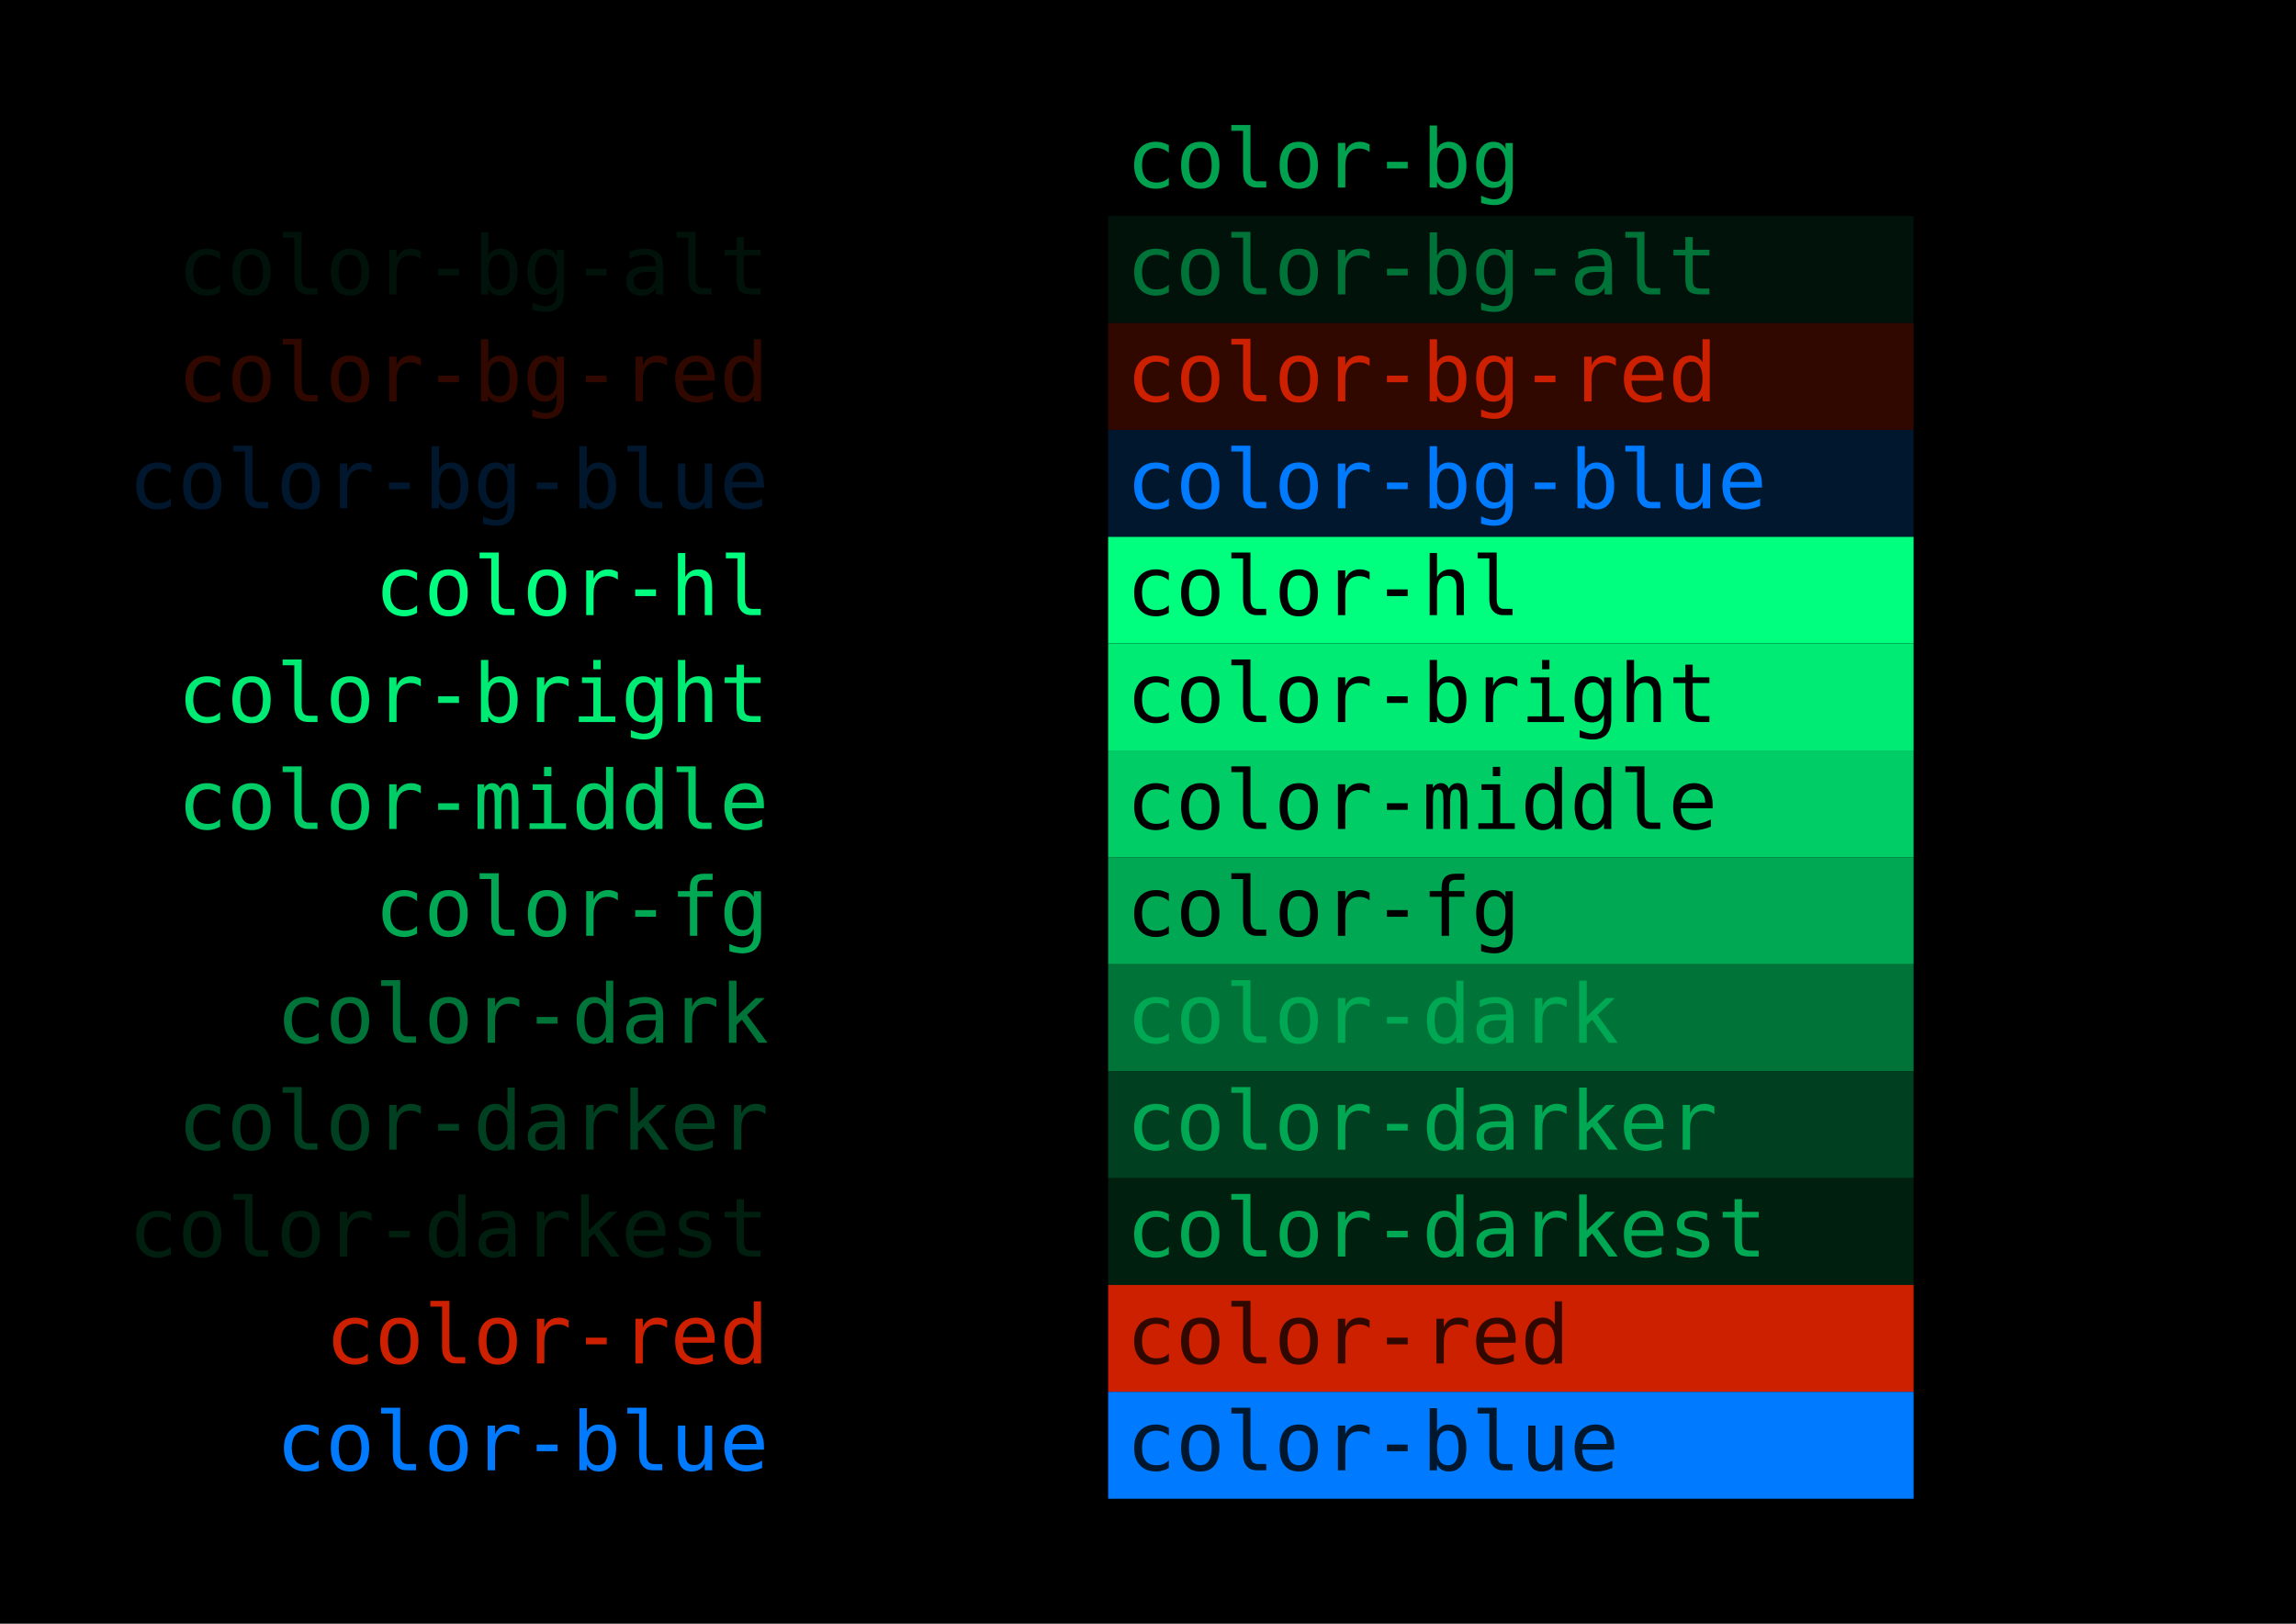
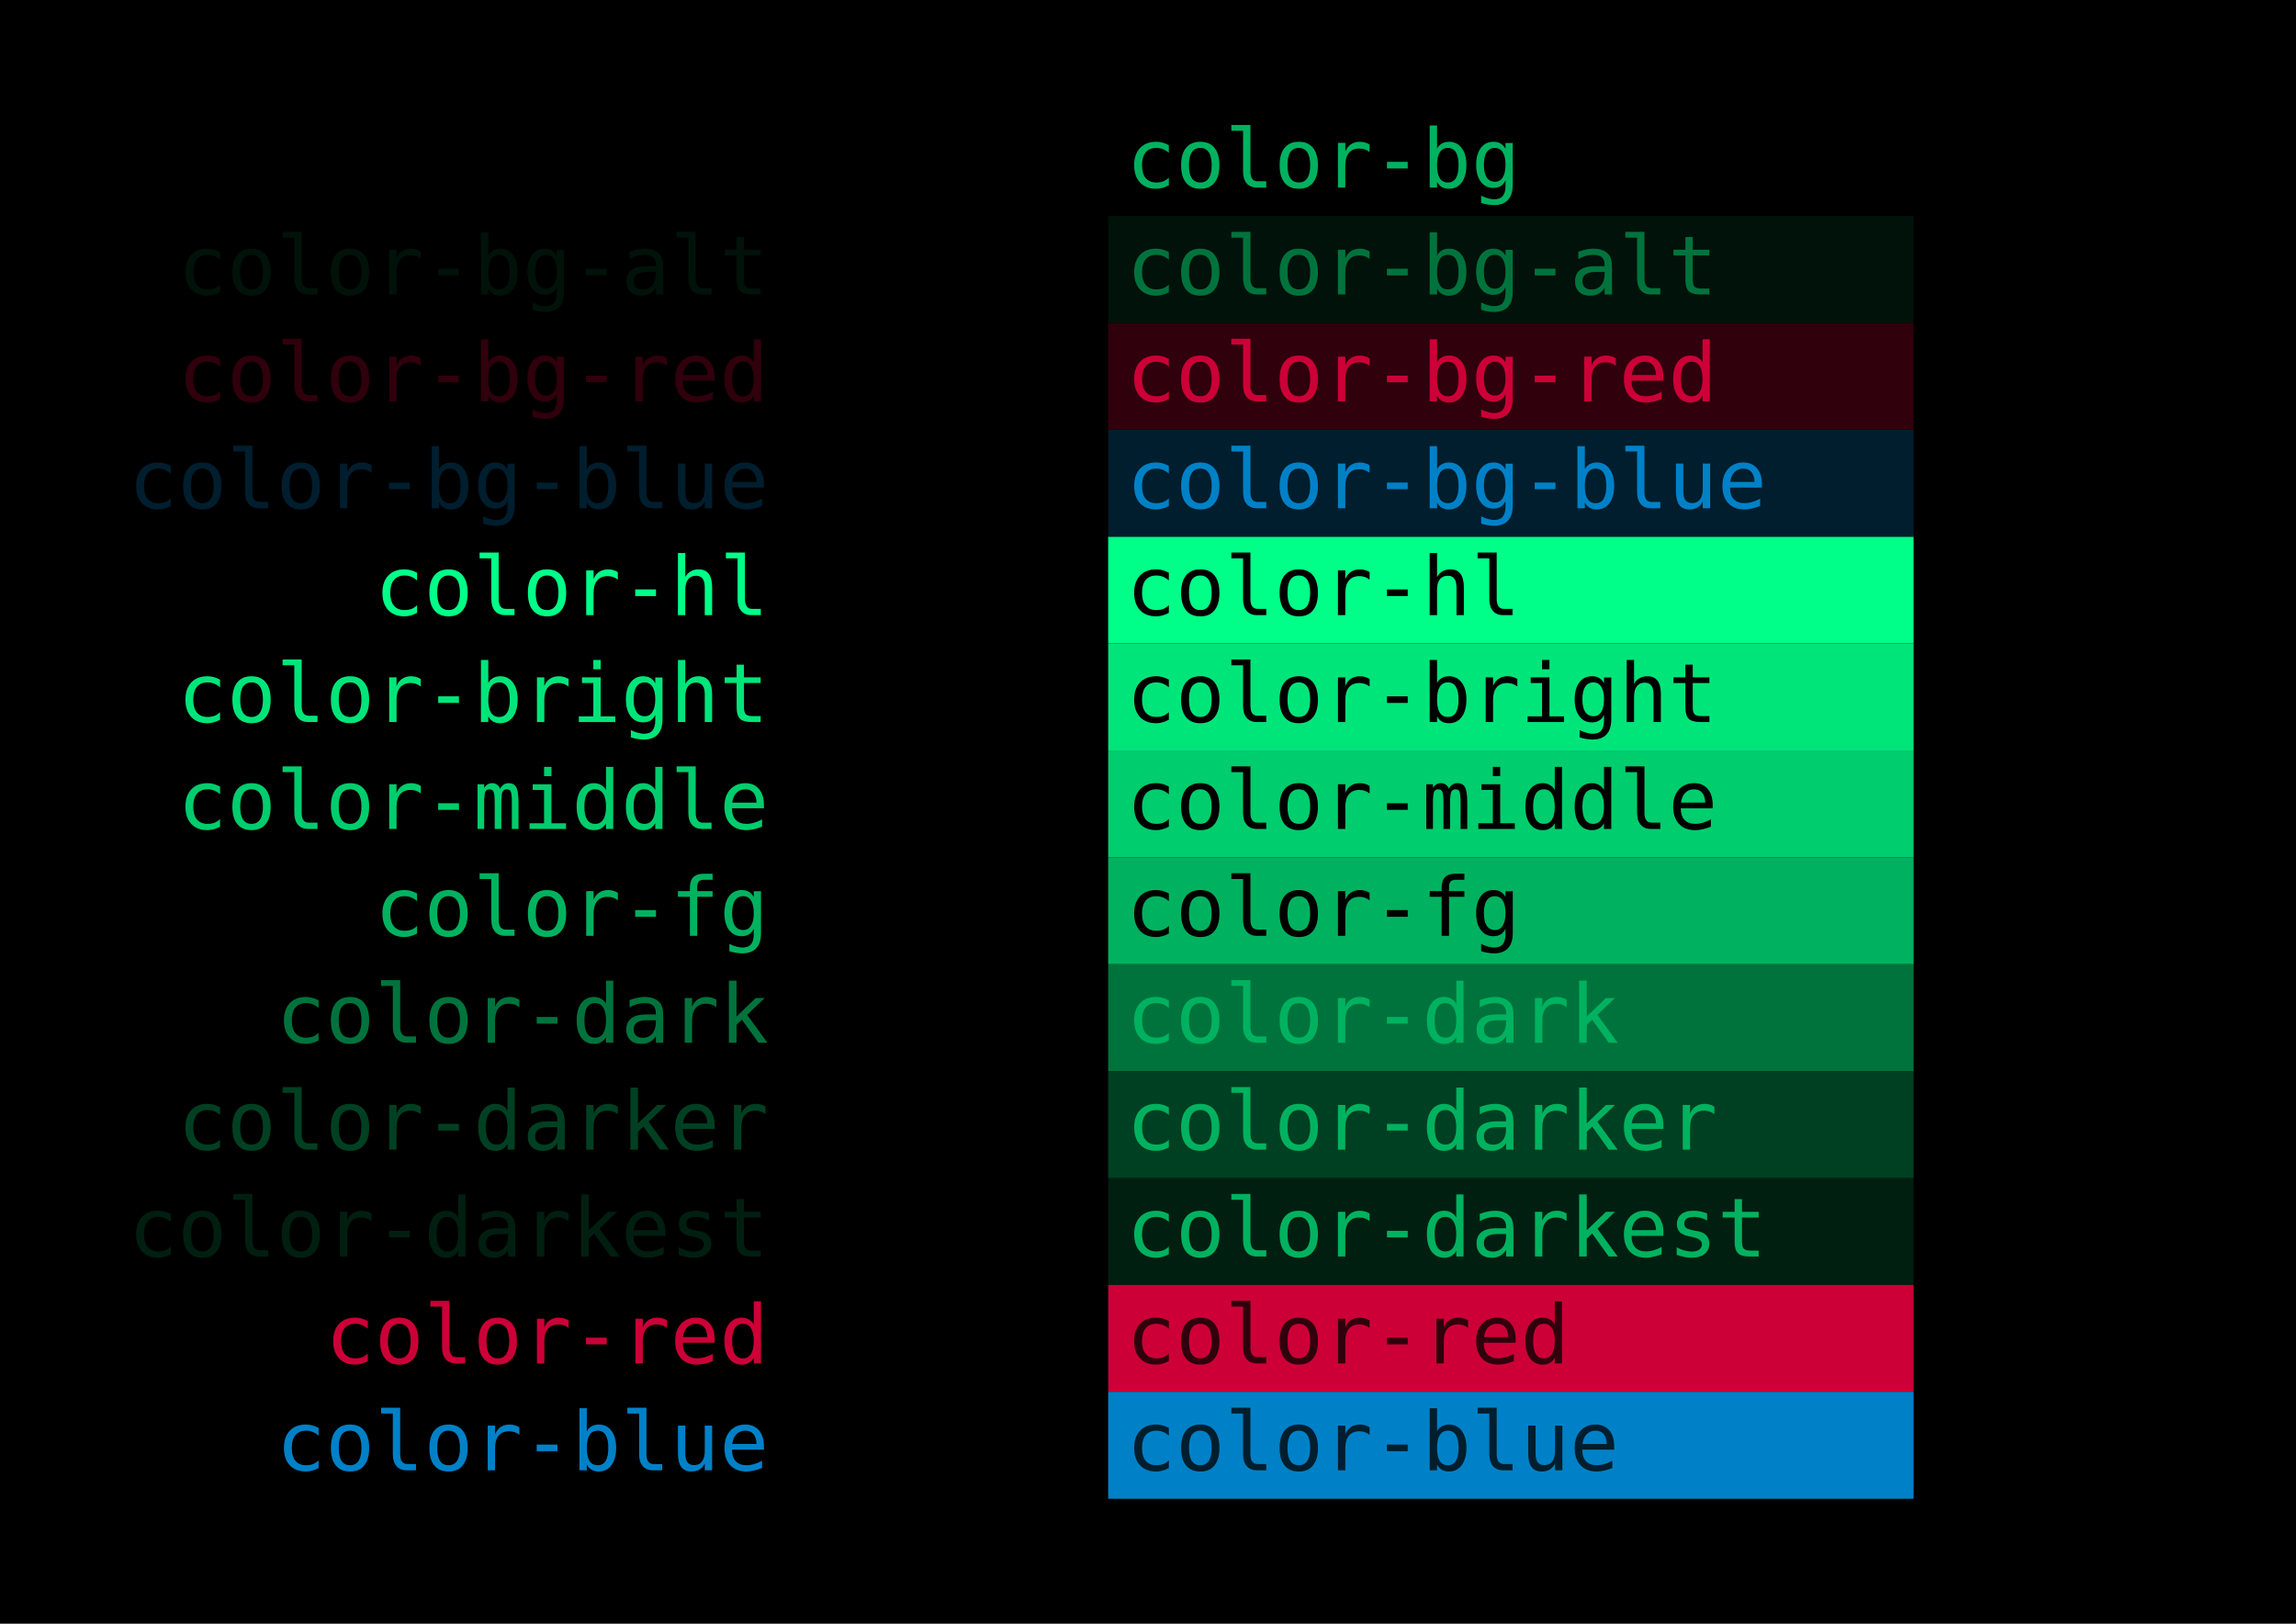
<svg xmlns="http://www.w3.org/2000/svg" width="297mm" height="210mm" viewBox="0 0 297 210" version="1.1" id="svg8">
  <defs id="defs2">
    <rect x="1209.902" y="54.528" width="213.457" height="316.069" id="rect1932" />
  </defs>
  <g id="layer3" style="display:inline">
    <rect style="fill:#000000;fill-opacity:1;stroke:none;stroke-width:3;stroke-linecap:butt;stroke-miterlimit:4;stroke-dasharray:none;stroke-dashoffset:0;stroke-opacity:0.949;paint-order:normal" id="rect815" width="297" height="210" x="0" y="0" />
  </g>
  <g id="layer1" transform="translate(0,-87)">
-     <rect style="fill:#00a853;fill-opacity:1;stroke:none;stroke-width:3;stroke-linecap:butt;stroke-miterlimit:4;stroke-dasharray:none;stroke-dashoffset:0;stroke-opacity:0.949;paint-order:normal" id="rect892-6-7" width="104.185" height="13.825" x="143.348" y="197.889" />
+     <rect style="fill:#00b25f;fill-opacity:1;stroke:none;stroke-width:3;stroke-linecap:butt;stroke-miterlimit:4;stroke-dasharray:none;stroke-dashoffset:0;stroke-opacity:0.949;paint-order:normal" id="rect892-6-7" width="104.185" height="13.825" x="143.348" y="197.889" />
    <text xml:space="preserve" style="font-style:normal;font-variant:normal;font-weight:normal;font-stretch:normal;font-size:10.583px;line-height:1.25;font-family:monospace;-inkscape-font-specification:monospace;letter-spacing:0px;word-spacing:0px;fill:#000000;fill-opacity:1;stroke:none;stroke-width:0.265" x="145.712" y="208.034" id="text838-7-1-9">
      <tspan x="145.712" y="208.034" style="font-style:normal;font-variant:normal;font-weight:normal;font-stretch:normal;font-family:monospace;-inkscape-font-specification:monospace;fill:#000000;fill-opacity:1;stroke-width:0.265" id="tspan1024">color-fg</tspan>
    </text>
-     <text xml:space="preserve" style="font-style:normal;font-variant:normal;font-weight:normal;font-stretch:normal;font-size:10.583px;line-height:1.25;font-family:monospace;-inkscape-font-specification:monospace;text-align:end;letter-spacing:0px;word-spacing:0px;text-anchor:end;fill:#00a853;fill-opacity:1;stroke:none;stroke-width:0.265" x="131.292" y="208.034" id="text838">
-       <tspan id="tspan836" x="131.292" y="208.034" style="font-style:normal;font-variant:normal;font-weight:normal;font-stretch:normal;font-family:monospace;-inkscape-font-specification:monospace;text-align:end;text-anchor:end;fill:#00a853;fill-opacity:1;stroke-width:0.265">color-fg</tspan>
+     <text xml:space="preserve" style="font-style:normal;font-variant:normal;font-weight:normal;font-stretch:normal;font-size:10.583px;line-height:1.25;font-family:monospace;-inkscape-font-specification:monospace;text-align:end;letter-spacing:0px;word-spacing:0px;text-anchor:end;fill:#00b25f;fill-opacity:1;stroke:none;stroke-width:0.265" x="131.292" y="208.034" id="text838">
+       <tspan id="tspan836" x="131.292" y="208.034" style="font-style:normal;font-variant:normal;font-weight:normal;font-stretch:normal;font-family:monospace;-inkscape-font-specification:monospace;text-align:end;text-anchor:end;fill:#00b25f;fill-opacity:1;stroke-width:0.265">color-fg</tspan>
    </text>
-     <rect style="fill:#00eb74;fill-opacity:1;stroke:none;stroke-width:3;stroke-linecap:butt;stroke-miterlimit:4;stroke-dasharray:none;stroke-dashoffset:0;stroke-opacity:0.949;paint-order:normal" id="rect892-9-0" width="104.185" height="13.825" x="143.348" y="170.239" />
+     <rect style="fill:#00e57a;fill-opacity:1;stroke:none;stroke-width:3;stroke-linecap:butt;stroke-miterlimit:4;stroke-dasharray:none;stroke-dashoffset:0;stroke-opacity:0.949;paint-order:normal" id="rect892-9-0" width="104.185" height="13.825" x="143.348" y="170.239" />
    <text xml:space="preserve" style="font-style:normal;font-variant:normal;font-weight:normal;font-stretch:normal;font-size:10.583px;line-height:1.25;font-family:monospace;-inkscape-font-specification:monospace;letter-spacing:0px;word-spacing:0px;fill:#000000;fill-opacity:1;stroke:none;stroke-width:0.265" x="145.712" y="180.383" id="text838-7-3-6">
      <tspan id="tspan836-0-6-2" x="145.712" y="180.383" style="font-style:normal;font-variant:normal;font-weight:normal;font-stretch:normal;font-family:monospace;-inkscape-font-specification:monospace;fill:#000000;fill-opacity:1;stroke-width:0.265">color-bright</tspan>
    </text>
-     <text xml:space="preserve" style="font-style:normal;font-variant:normal;font-weight:normal;font-stretch:normal;font-size:10.583px;line-height:1.25;font-family:monospace;-inkscape-font-specification:monospace;text-align:end;letter-spacing:0px;word-spacing:0px;text-anchor:end;fill:#00eb74;fill-opacity:1;stroke:none;stroke-width:0.265" x="131.292" y="180.383" id="text838-3-7">
-       <tspan id="tspan836-6-5" x="131.292" y="180.383" style="font-style:normal;font-variant:normal;font-weight:normal;font-stretch:normal;font-family:monospace;-inkscape-font-specification:monospace;text-align:end;text-anchor:end;fill:#00eb74;fill-opacity:1;stroke-width:0.265">color-bright</tspan>
+     <text xml:space="preserve" style="font-style:normal;font-variant:normal;font-weight:normal;font-stretch:normal;font-size:10.583px;line-height:1.25;font-family:monospace;-inkscape-font-specification:monospace;text-align:end;letter-spacing:0px;word-spacing:0px;text-anchor:end;fill:#00e57a;fill-opacity:1;stroke:none;stroke-width:0.265" x="131.292" y="180.383" id="text838-3-7">
+       <tspan id="tspan836-6-5" x="131.292" y="180.383" style="font-style:normal;font-variant:normal;font-weight:normal;font-stretch:normal;font-family:monospace;-inkscape-font-specification:monospace;text-align:end;text-anchor:end;fill:#00e57a;fill-opacity:1;stroke-width:0.265">color-bright</tspan>
    </text>
-     <text xml:space="preserve" style="font-style:normal;font-weight:normal;font-size:10.583px;line-height:1.25;font-family:sans-serif;letter-spacing:0px;word-spacing:0px;fill:#00a250;fill-opacity:1;stroke:none;stroke-width:0.265" x="145.712" y="111.257" id="text838-7-3-8">
-       <tspan id="tspan836-0-6-4" x="145.712" y="111.257" style="font-style:normal;font-variant:normal;font-weight:normal;font-stretch:normal;font-family:monospace;-inkscape-font-specification:monospace;fill:#00a250;fill-opacity:1;stroke-width:0.265">color-bg</tspan>
+     <text xml:space="preserve" style="font-style:normal;font-weight:normal;font-size:10.583px;line-height:1.25;font-family:sans-serif;letter-spacing:0px;word-spacing:0px;fill:#00b25f;fill-opacity:1;stroke:none;stroke-width:0.265" x="145.712" y="111.257" id="text838-7-3-8">
+       <tspan id="tspan836-0-6-4" x="145.712" y="111.257" style="font-style:normal;font-variant:normal;font-weight:normal;font-stretch:normal;font-family:monospace;-inkscape-font-specification:monospace;fill:#00b25f;fill-opacity:1;stroke-width:0.265">color-bg</tspan>
    </text>
-     <rect style="fill:#00cd66;fill-opacity:1;stroke:none;stroke-width:3;stroke-linecap:butt;stroke-miterlimit:4;stroke-dasharray:none;stroke-dashoffset:0;stroke-opacity:0.949;paint-order:normal" id="rect892-9-0-2-2" width="104.185" height="13.825" x="143.348" y="184.064" />
+     <rect style="fill:#00cd6d;fill-opacity:1;stroke:none;stroke-width:3;stroke-linecap:butt;stroke-miterlimit:4;stroke-dasharray:none;stroke-dashoffset:0;stroke-opacity:0.949;paint-order:normal" id="rect892-9-0-2-2" width="104.185" height="13.825" x="143.348" y="184.064" />
    <text xml:space="preserve" style="font-style:normal;font-variant:normal;font-weight:normal;font-stretch:normal;font-size:10.583px;line-height:1.25;font-family:monospace;-inkscape-font-specification:monospace;letter-spacing:0px;word-spacing:0px;fill:#000000;fill-opacity:1;stroke:none;stroke-width:0.265" x="145.712" y="194.209" id="text838-7-3-6-3-8">
      <tspan id="tspan836-0-6-2-7-9" x="145.712" y="194.209" style="font-style:normal;font-variant:normal;font-weight:normal;font-stretch:normal;font-family:monospace;-inkscape-font-specification:monospace;fill:#000000;fill-opacity:1;stroke-width:0.265">color-middle</tspan>
    </text>
-     <text xml:space="preserve" style="font-style:normal;font-variant:normal;font-weight:normal;font-stretch:normal;font-size:10.583px;line-height:1.25;font-family:monospace;-inkscape-font-specification:monospace;text-align:end;letter-spacing:0px;word-spacing:0px;text-anchor:end;fill:#00cd66;fill-opacity:1;stroke:none;stroke-width:0.265" x="131.292" y="194.209" id="text838-3-7-5-7">
-       <tspan id="tspan836-6-5-9-3" x="131.292" y="194.209" style="font-style:normal;font-variant:normal;font-weight:normal;font-stretch:normal;font-family:monospace;-inkscape-font-specification:monospace;text-align:end;text-anchor:end;fill:#00cd66;fill-opacity:1;stroke-width:0.265">color-middle</tspan>
+     <text xml:space="preserve" style="font-style:normal;font-variant:normal;font-weight:normal;font-stretch:normal;font-size:10.583px;line-height:1.25;font-family:monospace;-inkscape-font-specification:monospace;text-align:end;letter-spacing:0px;word-spacing:0px;text-anchor:end;fill:#00cd6d;fill-opacity:1;stroke:none;stroke-width:0.265" x="131.292" y="194.209" id="text838-3-7-5-7">
+       <tspan id="tspan836-6-5-9-3" x="131.292" y="194.209" style="font-style:normal;font-variant:normal;font-weight:normal;font-stretch:normal;font-family:monospace;-inkscape-font-specification:monospace;text-align:end;text-anchor:end;fill:#00cd6d;fill-opacity:1;stroke-width:0.265">color-middle</tspan>
    </text>
-     <rect style="fill:#007338;fill-opacity:1;stroke:none;stroke-width:3;stroke-linecap:butt;stroke-miterlimit:4;stroke-dasharray:none;stroke-dashoffset:0;stroke-opacity:0.949;paint-order:normal" id="rect892-9-0-2-2-1" width="104.185" height="13.825" x="143.348" y="211.714" />
-     <text xml:space="preserve" style="font-style:normal;font-variant:normal;font-weight:normal;font-stretch:normal;font-size:10.583px;line-height:1.25;font-family:monospace;-inkscape-font-specification:monospace;letter-spacing:0px;word-spacing:0px;fill:#00a853;fill-opacity:1;stroke:none;stroke-width:0.265" x="145.712" y="221.859" id="text838-7-3-6-3-8-2">
-       <tspan id="tspan836-0-6-2-7-9-9" x="145.712" y="221.859" style="font-style:normal;font-variant:normal;font-weight:normal;font-stretch:normal;font-family:monospace;-inkscape-font-specification:monospace;fill:#00a853;fill-opacity:1;stroke-width:0.265">color-dark</tspan>
+     <rect style="fill:#00733d;fill-opacity:1;stroke:none;stroke-width:3;stroke-linecap:butt;stroke-miterlimit:4;stroke-dasharray:none;stroke-dashoffset:0;stroke-opacity:0.949;paint-order:normal" id="rect892-9-0-2-2-1" width="104.185" height="13.825" x="143.348" y="211.714" />
+     <text xml:space="preserve" style="font-style:normal;font-variant:normal;font-weight:normal;font-stretch:normal;font-size:10.583px;line-height:1.25;font-family:monospace;-inkscape-font-specification:monospace;letter-spacing:0px;word-spacing:0px;fill:#00b25f;fill-opacity:1;stroke:none;stroke-width:0.265" x="145.712" y="221.859" id="text838-7-3-6-3-8-2">
+       <tspan id="tspan836-0-6-2-7-9-9" x="145.712" y="221.859" style="font-style:normal;font-variant:normal;font-weight:normal;font-stretch:normal;font-family:monospace;-inkscape-font-specification:monospace;fill:#00b25f;fill-opacity:1;stroke-width:0.265">color-dark</tspan>
    </text>
-     <text xml:space="preserve" style="font-style:normal;font-variant:normal;font-weight:normal;font-stretch:normal;font-size:10.583px;line-height:1.25;font-family:monospace;-inkscape-font-specification:monospace;text-align:end;letter-spacing:0px;word-spacing:0px;text-anchor:end;fill:#007338;fill-opacity:1;stroke:none;stroke-width:0.265" x="131.292" y="221.859" id="text838-3-7-5-7-3">
-       <tspan id="tspan836-6-5-9-3-1" x="131.292" y="221.859" style="font-style:normal;font-variant:normal;font-weight:normal;font-stretch:normal;font-family:monospace;-inkscape-font-specification:monospace;text-align:end;text-anchor:end;fill:#007338;fill-opacity:1;stroke-width:0.265">color-dark</tspan>
+     <text xml:space="preserve" style="font-style:normal;font-variant:normal;font-weight:normal;font-stretch:normal;font-size:10.583px;line-height:1.25;font-family:monospace;-inkscape-font-specification:monospace;text-align:end;letter-spacing:0px;word-spacing:0px;text-anchor:end;fill:#00733d;fill-opacity:1;stroke:none;stroke-width:0.265" x="131.292" y="221.859" id="text838-3-7-5-7-3">
+       <tspan id="tspan836-6-5-9-3-1" x="131.292" y="221.859" style="font-style:normal;font-variant:normal;font-weight:normal;font-stretch:normal;font-family:monospace;-inkscape-font-specification:monospace;text-align:end;text-anchor:end;fill:#00733d;fill-opacity:1;stroke-width:0.265">color-dark</tspan>
    </text>
-     <rect style="fill:#011f0f;fill-opacity:1;stroke:none;stroke-width:3;stroke-linecap:butt;stroke-miterlimit:4;stroke-dasharray:none;stroke-dashoffset:0;stroke-opacity:0.949;paint-order:normal" id="rect892-9-0-2-2-1-3" width="104.185" height="13.825" x="143.348" y="239.365" />
-     <text xml:space="preserve" style="font-style:normal;font-variant:normal;font-weight:normal;font-stretch:normal;font-size:10.583px;line-height:1.25;font-family:monospace;-inkscape-font-specification:monospace;letter-spacing:0px;word-spacing:0px;fill:#00a853;fill-opacity:1;stroke:none;stroke-width:0.265" x="145.712" y="249.51" id="text838-7-3-6-3-8-2-6">
-       <tspan id="tspan836-0-6-2-7-9-9-7" x="145.712" y="249.51" style="font-style:normal;font-variant:normal;font-weight:normal;font-stretch:normal;font-family:monospace;-inkscape-font-specification:monospace;fill:#00a853;fill-opacity:1;stroke-width:0.265">color-darkest</tspan>
+     <rect style="fill:#011f11;fill-opacity:1;stroke:none;stroke-width:3;stroke-linecap:butt;stroke-miterlimit:4;stroke-dasharray:none;stroke-dashoffset:0;stroke-opacity:0.949;paint-order:normal" id="rect892-9-0-2-2-1-3" width="104.185" height="13.825" x="143.348" y="239.365" />
+     <text xml:space="preserve" style="font-style:normal;font-variant:normal;font-weight:normal;font-stretch:normal;font-size:10.583px;line-height:1.25;font-family:monospace;-inkscape-font-specification:monospace;letter-spacing:0px;word-spacing:0px;fill:#00b25f;fill-opacity:1;stroke:none;stroke-width:0.265" x="145.712" y="249.51" id="text838-7-3-6-3-8-2-6">
+       <tspan id="tspan836-0-6-2-7-9-9-7" x="145.712" y="249.51" style="font-style:normal;font-variant:normal;font-weight:normal;font-stretch:normal;font-family:monospace;-inkscape-font-specification:monospace;fill:#00b25f;fill-opacity:1;stroke-width:0.265">color-darkest</tspan>
    </text>
-     <text xml:space="preserve" style="font-style:normal;font-variant:normal;font-weight:normal;font-stretch:normal;font-size:10.583px;line-height:1.25;font-family:monospace;-inkscape-font-specification:monospace;text-align:end;letter-spacing:0px;word-spacing:0px;text-anchor:end;fill:#011f0f;fill-opacity:1;stroke:none;stroke-width:0.265" x="131.292" y="249.51" id="text838-3-7-5-7-3-5">
-       <tspan id="tspan836-6-5-9-3-1-3" x="131.292" y="249.51" style="font-style:normal;font-variant:normal;font-weight:normal;font-stretch:normal;font-family:monospace;-inkscape-font-specification:monospace;text-align:end;text-anchor:end;fill:#011f0f;fill-opacity:1;stroke-width:0.265">color-darkest</tspan>
+     <text xml:space="preserve" style="font-style:normal;font-variant:normal;font-weight:normal;font-stretch:normal;font-size:10.583px;line-height:1.25;font-family:monospace;-inkscape-font-specification:monospace;text-align:end;letter-spacing:0px;word-spacing:0px;text-anchor:end;fill:#011f11;fill-opacity:1;stroke:none;stroke-width:0.265" x="131.292" y="249.51" id="text838-3-7-5-7-3-5">
+       <tspan id="tspan836-6-5-9-3-1-3" x="131.292" y="249.51" style="font-style:normal;font-variant:normal;font-weight:normal;font-stretch:normal;font-family:monospace;-inkscape-font-specification:monospace;text-align:end;text-anchor:end;fill:#011f11;fill-opacity:1;stroke-width:0.265">color-darkest</tspan>
    </text>
-     <rect style="fill:#004020;fill-opacity:1;stroke:none;stroke-width:3;stroke-linecap:butt;stroke-miterlimit:4;stroke-dasharray:none;stroke-dashoffset:0;stroke-opacity:0.949;paint-order:normal" id="rect892-9-0-2-2-1-3-3" width="104.185" height="13.825" x="143.348" y="225.54" />
-     <text xml:space="preserve" style="font-style:normal;font-variant:normal;font-weight:normal;font-stretch:normal;font-size:10.583px;line-height:1.25;font-family:monospace;-inkscape-font-specification:monospace;letter-spacing:0px;word-spacing:0px;fill:#00a853;fill-opacity:1;stroke:none;stroke-width:0.265" x="145.712" y="235.685" id="text838-7-3-6-3-8-2-6-6">
-       <tspan id="tspan836-0-6-2-7-9-9-7-7" x="145.712" y="235.685" style="font-style:normal;font-variant:normal;font-weight:normal;font-stretch:normal;font-family:monospace;-inkscape-font-specification:monospace;fill:#00a853;fill-opacity:1;stroke-width:0.265">color-darker</tspan>
+     <rect style="fill:#004022;fill-opacity:1;stroke:none;stroke-width:3;stroke-linecap:butt;stroke-miterlimit:4;stroke-dasharray:none;stroke-dashoffset:0;stroke-opacity:0.949;paint-order:normal" id="rect892-9-0-2-2-1-3-3" width="104.185" height="13.825" x="143.348" y="225.54" />
+     <text xml:space="preserve" style="font-style:normal;font-variant:normal;font-weight:normal;font-stretch:normal;font-size:10.583px;line-height:1.25;font-family:monospace;-inkscape-font-specification:monospace;letter-spacing:0px;word-spacing:0px;fill:#00b25f;fill-opacity:1;stroke:none;stroke-width:0.265" x="145.712" y="235.685" id="text838-7-3-6-3-8-2-6-6">
+       <tspan id="tspan836-0-6-2-7-9-9-7-7" x="145.712" y="235.685" style="font-style:normal;font-variant:normal;font-weight:normal;font-stretch:normal;font-family:monospace;-inkscape-font-specification:monospace;fill:#00b25f;fill-opacity:1;stroke-width:0.265">color-darker</tspan>
    </text>
-     <text xml:space="preserve" style="font-style:normal;font-variant:normal;font-weight:normal;font-stretch:normal;font-size:10.583px;line-height:1.25;font-family:monospace;-inkscape-font-specification:monospace;text-align:end;letter-spacing:0px;word-spacing:0px;text-anchor:end;fill:#004020;fill-opacity:1;stroke:none;stroke-width:0.265" x="131.292" y="235.685" id="text838-3-7-5-7-3-5-5">
-       <tspan id="tspan836-6-5-9-3-1-3-3" x="131.292" y="235.685" style="font-style:normal;font-variant:normal;font-weight:normal;font-stretch:normal;font-family:monospace;-inkscape-font-specification:monospace;text-align:end;text-anchor:end;fill:#004020;fill-opacity:1;stroke-width:0.265">color-darker</tspan>
+     <text xml:space="preserve" style="font-style:normal;font-variant:normal;font-weight:normal;font-stretch:normal;font-size:10.583px;line-height:1.25;font-family:monospace;-inkscape-font-specification:monospace;text-align:end;letter-spacing:0px;word-spacing:0px;text-anchor:end;fill:#004022;fill-opacity:1;stroke:none;stroke-width:0.265" x="131.292" y="235.685" id="text838-3-7-5-7-3-5-5">
+       <tspan id="tspan836-6-5-9-3-1-3-3" x="131.292" y="235.685" style="font-style:normal;font-variant:normal;font-weight:normal;font-stretch:normal;font-family:monospace;-inkscape-font-specification:monospace;text-align:end;text-anchor:end;fill:#004022;fill-opacity:1;stroke-width:0.265">color-darker</tspan>
    </text>
    <text xml:space="preserve" style="font-style:normal;font-variant:normal;font-weight:normal;font-stretch:normal;font-size:10.583px;line-height:1.25;font-family:monospace;-inkscape-font-specification:monospace;text-align:end;letter-spacing:0px;word-spacing:0px;text-anchor:end;fill:#01120a;fill-opacity:1;stroke:none;stroke-width:0.265" x="131.292" y="125.082" id="text838-7-3-5">
      <tspan id="tspan836-0-6-6" x="131.292" y="125.082" style="font-style:normal;font-variant:normal;font-weight:normal;font-stretch:normal;font-family:monospace;-inkscape-font-specification:monospace;text-align:end;text-anchor:end;fill:#01120a;fill-opacity:1;stroke-width:0.265">color-bg-alt</tspan>
    </text>
    <rect style="fill:#000000;fill-opacity:1;stroke:none;stroke-width:3;stroke-linecap:butt;stroke-miterlimit:4;stroke-dasharray:none;stroke-dashoffset:0;stroke-opacity:0.949;paint-order:normal" id="rect892-6-73" width="104.185" height="13.825" x="143.348" y="156.413" />
-     <rect style="fill:#00ff7f;fill-opacity:1;stroke:none;stroke-width:3;stroke-linecap:butt;stroke-miterlimit:4;stroke-dasharray:none;stroke-dashoffset:0;stroke-opacity:0.949;paint-order:normal" id="rect892-9-3" width="104.185" height="13.825" x="143.348" y="156.413" />
+     <rect style="fill:#00ff88;fill-opacity:1;stroke:none;stroke-width:3;stroke-linecap:butt;stroke-miterlimit:4;stroke-dasharray:none;stroke-dashoffset:0;stroke-opacity:0.949;paint-order:normal" id="rect892-9-3" width="104.185" height="13.825" x="143.348" y="156.413" />
    <text xml:space="preserve" style="font-style:normal;font-variant:normal;font-weight:normal;font-stretch:normal;font-size:10.583px;line-height:1.25;font-family:monospace;-inkscape-font-specification:monospace;letter-spacing:0px;word-spacing:0px;fill:#000000;fill-opacity:1;stroke:none;stroke-width:0.265" x="145.712" y="166.558" id="text838-7-3-7">
      <tspan id="tspan836-0-6-1" x="145.712" y="166.558" style="font-style:normal;font-variant:normal;font-weight:normal;font-stretch:normal;font-family:monospace;-inkscape-font-specification:monospace;fill:#000000;fill-opacity:1;stroke-width:0.265">color-hl</tspan>
    </text>
-     <text xml:space="preserve" style="font-style:normal;font-variant:normal;font-weight:normal;font-stretch:normal;font-size:10.583px;line-height:1.25;font-family:monospace;-inkscape-font-specification:monospace;text-align:end;letter-spacing:0px;word-spacing:0px;text-anchor:end;fill:#00ff7f;fill-opacity:1;stroke:none;stroke-width:0.265" x="131.292" y="166.558" id="text838-7-3-5-6">
-       <tspan id="tspan836-0-6-6-7" x="131.292" y="166.558" style="font-style:normal;font-variant:normal;font-weight:normal;font-stretch:normal;font-family:monospace;-inkscape-font-specification:monospace;text-align:end;text-anchor:end;fill:#00ff7f;fill-opacity:1;stroke-width:0.265">color-hl</tspan>
+     <text xml:space="preserve" style="font-style:normal;font-variant:normal;font-weight:normal;font-stretch:normal;font-size:10.583px;line-height:1.25;font-family:monospace;-inkscape-font-specification:monospace;text-align:end;letter-spacing:0px;word-spacing:0px;text-anchor:end;fill:#00ff88;fill-opacity:1;stroke:none;stroke-width:0.265" x="131.292" y="166.558" id="text838-7-3-5-6">
+       <tspan id="tspan836-0-6-6-7" x="131.292" y="166.558" style="font-style:normal;font-variant:normal;font-weight:normal;font-stretch:normal;font-family:monospace;-inkscape-font-specification:monospace;text-align:end;text-anchor:end;fill:#00ff88;fill-opacity:1;stroke-width:0.265">color-hl</tspan>
    </text>
-     <rect style="fill:#cc2000;fill-opacity:1;stroke:none;stroke-width:3;stroke-linecap:butt;stroke-miterlimit:4;stroke-dasharray:none;stroke-dashoffset:0;stroke-opacity:0.949;paint-order:normal" id="rect892-9-0-2-2-1-4" width="104.185" height="13.825" x="143.348" y="253.19" />
-     <text xml:space="preserve" style="font-style:normal;font-variant:normal;font-weight:normal;font-stretch:normal;font-size:10.583px;line-height:1.25;font-family:monospace;-inkscape-font-specification:monospace;letter-spacing:0px;word-spacing:0px;fill:#300800;fill-opacity:1;stroke:none;stroke-width:0.265" x="145.712" y="263.335" id="text838-7-3-6-3-8-2-7">
-       <tspan id="tspan836-0-6-2-7-9-9-8" x="145.712" y="263.335" style="font-style:normal;font-variant:normal;font-weight:normal;font-stretch:normal;font-family:monospace;-inkscape-font-specification:monospace;fill:#300800;fill-opacity:1;stroke-width:0.265">color-red</tspan>
+     <rect style="fill:#cc0037;fill-opacity:1;stroke:none;stroke-width:3;stroke-linecap:butt;stroke-miterlimit:4;stroke-dasharray:none;stroke-dashoffset:0;stroke-opacity:0.949;paint-order:normal" id="rect892-9-0-2-2-1-4" width="104.185" height="13.825" x="143.348" y="253.19" />
+     <text xml:space="preserve" style="font-style:normal;font-variant:normal;font-weight:normal;font-stretch:normal;font-size:10.583px;line-height:1.25;font-family:monospace;-inkscape-font-specification:monospace;letter-spacing:0px;word-spacing:0px;fill:#30000c;fill-opacity:1;stroke:none;stroke-width:0.265" x="145.712" y="263.335" id="text838-7-3-6-3-8-2-7">
+       <tspan id="tspan836-0-6-2-7-9-9-8" x="145.712" y="263.335" style="font-style:normal;font-variant:normal;font-weight:normal;font-stretch:normal;font-family:monospace;-inkscape-font-specification:monospace;fill:#30000c;fill-opacity:1;stroke-width:0.265">color-red</tspan>
    </text>
-     <text xml:space="preserve" style="font-style:normal;font-variant:normal;font-weight:normal;font-stretch:normal;font-size:10.583px;line-height:1.25;font-family:monospace;-inkscape-font-specification:monospace;text-align:end;letter-spacing:0px;word-spacing:0px;text-anchor:end;fill:#cc2000;fill-opacity:1;stroke:none;stroke-width:0.265" x="131.292" y="263.335" id="text838-3-7-5-7-3-4">
-       <tspan id="tspan836-6-5-9-3-1-5" x="131.292" y="263.335" style="font-style:normal;font-variant:normal;font-weight:normal;font-stretch:normal;font-family:monospace;-inkscape-font-specification:monospace;text-align:end;text-anchor:end;fill:#cc2000;fill-opacity:1;stroke-width:0.265">color-red</tspan>
+     <text xml:space="preserve" style="font-style:normal;font-variant:normal;font-weight:normal;font-stretch:normal;font-size:10.583px;line-height:1.25;font-family:monospace;-inkscape-font-specification:monospace;text-align:end;letter-spacing:0px;word-spacing:0px;text-anchor:end;fill:#cc0037;fill-opacity:1;stroke:none;stroke-width:0.265" x="131.292" y="263.335" id="text838-3-7-5-7-3-4">
+       <tspan id="tspan836-6-5-9-3-1-5" x="131.292" y="263.335" style="font-style:normal;font-variant:normal;font-weight:normal;font-stretch:normal;font-family:monospace;-inkscape-font-specification:monospace;text-align:end;text-anchor:end;fill:#cc0037;fill-opacity:1;stroke-width:0.265">color-red</tspan>
    </text>
-     <rect style="fill:#007bff;fill-opacity:1;stroke:none;stroke-width:3;stroke-linecap:butt;stroke-miterlimit:4;stroke-dasharray:none;stroke-dashoffset:0;stroke-opacity:0.949;paint-order:normal" id="rect892-9-0-2-2-1-4-3-3" width="104.185" height="13.825" x="143.348" y="267.016" />
-     <text xml:space="preserve" style="font-style:normal;font-variant:normal;font-weight:normal;font-stretch:normal;font-size:10.583px;line-height:1.25;font-family:monospace;-inkscape-font-specification:monospace;letter-spacing:0px;word-spacing:0px;fill:#00172e;fill-opacity:1;stroke:none;stroke-width:0.265" x="145.712" y="277.16" id="text838-7-3-6-3-8-2-7-6-6">
-       <tspan id="tspan836-0-6-2-7-9-9-8-1-7" x="145.712" y="277.16" style="font-style:normal;font-variant:normal;font-weight:normal;font-stretch:normal;font-family:monospace;-inkscape-font-specification:monospace;fill:#00172e;fill-opacity:1;stroke-width:0.265">color-blue</tspan>
+     <rect style="fill:#0081c7;fill-opacity:1;stroke:none;stroke-width:3;stroke-linecap:butt;stroke-miterlimit:4;stroke-dasharray:none;stroke-dashoffset:0;stroke-opacity:0.949;paint-order:normal" id="rect892-9-0-2-2-1-4-3-3" width="104.185" height="13.825" x="143.348" y="267.016" />
+     <text xml:space="preserve" style="font-style:normal;font-variant:normal;font-weight:normal;font-stretch:normal;font-size:10.583px;line-height:1.25;font-family:monospace;-inkscape-font-specification:monospace;letter-spacing:0px;word-spacing:0px;fill:#001e2e;fill-opacity:1;stroke:none;stroke-width:0.265" x="145.712" y="277.16" id="text838-7-3-6-3-8-2-7-6-6">
+       <tspan id="tspan836-0-6-2-7-9-9-8-1-7" x="145.712" y="277.16" style="font-style:normal;font-variant:normal;font-weight:normal;font-stretch:normal;font-family:monospace;-inkscape-font-specification:monospace;fill:#001e2e;fill-opacity:1;stroke-width:0.265">color-blue</tspan>
    </text>
-     <text xml:space="preserve" style="font-style:normal;font-variant:normal;font-weight:normal;font-stretch:normal;font-size:10.583px;line-height:1.25;font-family:monospace;-inkscape-font-specification:monospace;text-align:end;letter-spacing:0px;word-spacing:0px;text-anchor:end;fill:#007bff;fill-opacity:1;stroke:none;stroke-width:0.265" x="131.292" y="277.16" id="text838-3-7-5-7-3-4-0-5">
-       <tspan id="tspan836-6-5-9-3-1-5-6-3" x="131.292" y="277.16" style="font-style:normal;font-variant:normal;font-weight:normal;font-stretch:normal;font-family:monospace;-inkscape-font-specification:monospace;text-align:end;text-anchor:end;fill:#007bff;fill-opacity:1;stroke-width:0.265">color-blue</tspan>
+     <text xml:space="preserve" style="font-style:normal;font-variant:normal;font-weight:normal;font-stretch:normal;font-size:10.583px;line-height:1.25;font-family:monospace;-inkscape-font-specification:monospace;text-align:end;letter-spacing:0px;word-spacing:0px;text-anchor:end;fill:#0081c7;fill-opacity:1;stroke:none;stroke-width:0.265" x="131.292" y="277.16" id="text838-3-7-5-7-3-4-0-5">
+       <tspan id="tspan836-6-5-9-3-1-5-6-3" x="131.292" y="277.16" style="font-style:normal;font-variant:normal;font-weight:normal;font-stretch:normal;font-family:monospace;-inkscape-font-specification:monospace;text-align:end;text-anchor:end;fill:#0081c7;fill-opacity:1;stroke-width:0.265">color-blue</tspan>
    </text>
-     <rect style="fill:#00172e;fill-opacity:1;stroke:none;stroke-width:3;stroke-linecap:butt;stroke-miterlimit:4;stroke-dasharray:none;stroke-dashoffset:0;stroke-opacity:0.949;paint-order:normal" id="rect892-9-0-2-2-1-4-3-3-5" width="104.185" height="13.825" x="143.348" y="142.588" />
-     <rect style="fill:#300800;fill-opacity:1;stroke:none;stroke-width:3;stroke-linecap:butt;stroke-miterlimit:4;stroke-dasharray:none;stroke-dashoffset:0;stroke-opacity:0.949;paint-order:normal" id="rect892-9-0-2-2-1-4-3" width="104.185" height="13.825" x="143.348" y="128.763" />
-     <text xml:space="preserve" style="font-style:normal;font-variant:normal;font-weight:normal;font-stretch:normal;font-size:10.583px;line-height:1.25;font-family:monospace;-inkscape-font-specification:monospace;letter-spacing:0px;word-spacing:0px;fill:#cc2000;fill-opacity:1;stroke:none;stroke-width:0.265" x="145.712" y="138.907" id="text838-7-3-6-3-8-2-7-6">
-       <tspan id="tspan836-0-6-2-7-9-9-8-7" x="145.712" y="138.907" style="font-style:normal;font-variant:normal;font-weight:normal;font-stretch:normal;font-family:monospace;-inkscape-font-specification:monospace;fill:#cc2000;fill-opacity:1;stroke-width:0.265">color-bg-red</tspan>
+     <rect style="fill:#001e2e;fill-opacity:1;stroke:none;stroke-width:3;stroke-linecap:butt;stroke-miterlimit:4;stroke-dasharray:none;stroke-dashoffset:0;stroke-opacity:0.949;paint-order:normal" id="rect892-9-0-2-2-1-4-3-3-5" width="104.185" height="13.825" x="143.348" y="142.588" />
+     <rect style="fill:#30000c;fill-opacity:1;stroke:none;stroke-width:3;stroke-linecap:butt;stroke-miterlimit:4;stroke-dasharray:none;stroke-dashoffset:0;stroke-opacity:0.949;paint-order:normal" id="rect892-9-0-2-2-1-4-3" width="104.185" height="13.825" x="143.348" y="128.763" />
+     <text xml:space="preserve" style="font-style:normal;font-variant:normal;font-weight:normal;font-stretch:normal;font-size:10.583px;line-height:1.25;font-family:monospace;-inkscape-font-specification:monospace;letter-spacing:0px;word-spacing:0px;fill:#cc0037;fill-opacity:1;stroke:none;stroke-width:0.265" x="145.712" y="138.907" id="text838-7-3-6-3-8-2-7-6">
+       <tspan id="tspan836-0-6-2-7-9-9-8-7" x="145.712" y="138.907" style="font-style:normal;font-variant:normal;font-weight:normal;font-stretch:normal;font-family:monospace;-inkscape-font-specification:monospace;fill:#cc0037;fill-opacity:1;stroke-width:0.265">color-bg-red</tspan>
    </text>
-     <text xml:space="preserve" style="font-style:normal;font-variant:normal;font-weight:normal;font-stretch:normal;font-size:10.583px;line-height:1.25;font-family:monospace;-inkscape-font-specification:monospace;text-align:end;letter-spacing:0px;word-spacing:0px;text-anchor:end;fill:#300800;fill-opacity:1;stroke:none;stroke-width:0.265" x="131.292" y="138.907" id="text838-3-7-5-7-3-4-5">
-       <tspan id="tspan836-6-5-9-3-1-5-3" x="131.292" y="138.907" style="font-style:normal;font-variant:normal;font-weight:normal;font-stretch:normal;font-family:monospace;-inkscape-font-specification:monospace;text-align:end;text-anchor:end;fill:#300800;fill-opacity:1;stroke-width:0.265">color-bg-red</tspan>
+     <text xml:space="preserve" style="font-style:normal;font-variant:normal;font-weight:normal;font-stretch:normal;font-size:10.583px;line-height:1.25;font-family:monospace;-inkscape-font-specification:monospace;text-align:end;letter-spacing:0px;word-spacing:0px;text-anchor:end;fill:#30000c;fill-opacity:1;stroke:none;stroke-width:0.265" x="131.292" y="138.907" id="text838-3-7-5-7-3-4-5">
+       <tspan id="tspan836-6-5-9-3-1-5-3" x="131.292" y="138.907" style="font-style:normal;font-variant:normal;font-weight:normal;font-stretch:normal;font-family:monospace;-inkscape-font-specification:monospace;text-align:end;text-anchor:end;fill:#30000c;fill-opacity:1;stroke-width:0.265">color-bg-red</tspan>
    </text>
-     <text xml:space="preserve" style="font-style:normal;font-variant:normal;font-weight:normal;font-stretch:normal;font-size:10.583px;line-height:1.25;font-family:monospace;-inkscape-font-specification:monospace;letter-spacing:0px;word-spacing:0px;fill:#007bff;fill-opacity:1;stroke:none;stroke-width:0.265" x="145.712" y="152.733" id="text838-7-3-6-3-8-2-7-6-6-6">
-       <tspan id="tspan836-0-6-2-7-9-9-8-1-7-2" x="145.712" y="152.733" style="font-style:normal;font-variant:normal;font-weight:normal;font-stretch:normal;font-family:monospace;-inkscape-font-specification:monospace;fill:#007bff;fill-opacity:1;stroke-width:0.265">color-bg-blue</tspan>
+     <text xml:space="preserve" style="font-style:normal;font-variant:normal;font-weight:normal;font-stretch:normal;font-size:10.583px;line-height:1.25;font-family:monospace;-inkscape-font-specification:monospace;letter-spacing:0px;word-spacing:0px;fill:#0081c7;fill-opacity:1;stroke:none;stroke-width:0.265" x="145.712" y="152.733" id="text838-7-3-6-3-8-2-7-6-6-6">
+       <tspan id="tspan836-0-6-2-7-9-9-8-1-7-2" x="145.712" y="152.733" style="font-style:normal;font-variant:normal;font-weight:normal;font-stretch:normal;font-family:monospace;-inkscape-font-specification:monospace;fill:#0081c7;fill-opacity:1;stroke-width:0.265">color-bg-blue</tspan>
    </text>
-     <text xml:space="preserve" style="font-style:normal;font-variant:normal;font-weight:normal;font-stretch:normal;font-size:10.583px;line-height:1.25;font-family:monospace;-inkscape-font-specification:monospace;text-align:end;letter-spacing:0px;word-spacing:0px;text-anchor:end;fill:#00172e;fill-opacity:1;stroke:none;stroke-width:0.265" x="131.292" y="152.733" id="text838-3-7-5-7-3-4-0-5-9">
-       <tspan id="tspan836-6-5-9-3-1-5-6-3-1" x="131.292" y="152.733" style="font-style:normal;font-variant:normal;font-weight:normal;font-stretch:normal;font-family:monospace;-inkscape-font-specification:monospace;text-align:end;text-anchor:end;fill:#00172e;fill-opacity:1;stroke-width:0.265">color-bg-blue</tspan>
+     <text xml:space="preserve" style="font-style:normal;font-variant:normal;font-weight:normal;font-stretch:normal;font-size:10.583px;line-height:1.25;font-family:monospace;-inkscape-font-specification:monospace;text-align:end;letter-spacing:0px;word-spacing:0px;text-anchor:end;fill:#001e2e;fill-opacity:1;stroke:none;stroke-width:0.265" x="131.292" y="152.733" id="text838-3-7-5-7-3-4-0-5-9">
+       <tspan id="tspan836-6-5-9-3-1-5-6-3-1" x="131.292" y="152.733" style="font-style:normal;font-variant:normal;font-weight:normal;font-stretch:normal;font-family:monospace;-inkscape-font-specification:monospace;text-align:end;text-anchor:end;fill:#001e2e;fill-opacity:1;stroke-width:0.265">color-bg-blue</tspan>
    </text>
    <rect style="fill:#01120a;fill-opacity:1;stroke:none;stroke-width:3;stroke-linecap:butt;stroke-miterlimit:4;stroke-dasharray:none;stroke-dashoffset:0;stroke-opacity:0.949;paint-order:normal" id="rect892-9" width="104.185" height="13.825" x="143.348" y="114.937" />
-     <text xml:space="preserve" style="font-style:normal;font-variant:normal;font-weight:normal;font-stretch:normal;font-size:10.583px;line-height:1.25;font-family:monospace;-inkscape-font-specification:monospace;letter-spacing:0px;word-spacing:0px;fill:#007338;fill-opacity:1;stroke:none;stroke-width:0.265" x="145.712" y="125.082" id="text838-7-3">
-       <tspan id="tspan836-0-6" x="145.712" y="125.082" style="font-style:normal;font-variant:normal;font-weight:normal;font-stretch:normal;font-family:monospace;-inkscape-font-specification:monospace;fill:#007338;fill-opacity:1;stroke-width:0.265">color-bg-alt</tspan>
+     <text xml:space="preserve" style="font-style:normal;font-variant:normal;font-weight:normal;font-stretch:normal;font-size:10.583px;line-height:1.25;font-family:monospace;-inkscape-font-specification:monospace;letter-spacing:0px;word-spacing:0px;fill:#00733d;fill-opacity:1;stroke:none;stroke-width:0.265" x="145.712" y="125.082" id="text838-7-3">
+       <tspan id="tspan836-0-6" x="145.712" y="125.082" style="font-style:normal;font-variant:normal;font-weight:normal;font-stretch:normal;font-family:monospace;-inkscape-font-specification:monospace;fill:#00733d;fill-opacity:1;stroke-width:0.265">color-bg-alt</tspan>
    </text>
  </g>
</svg>
